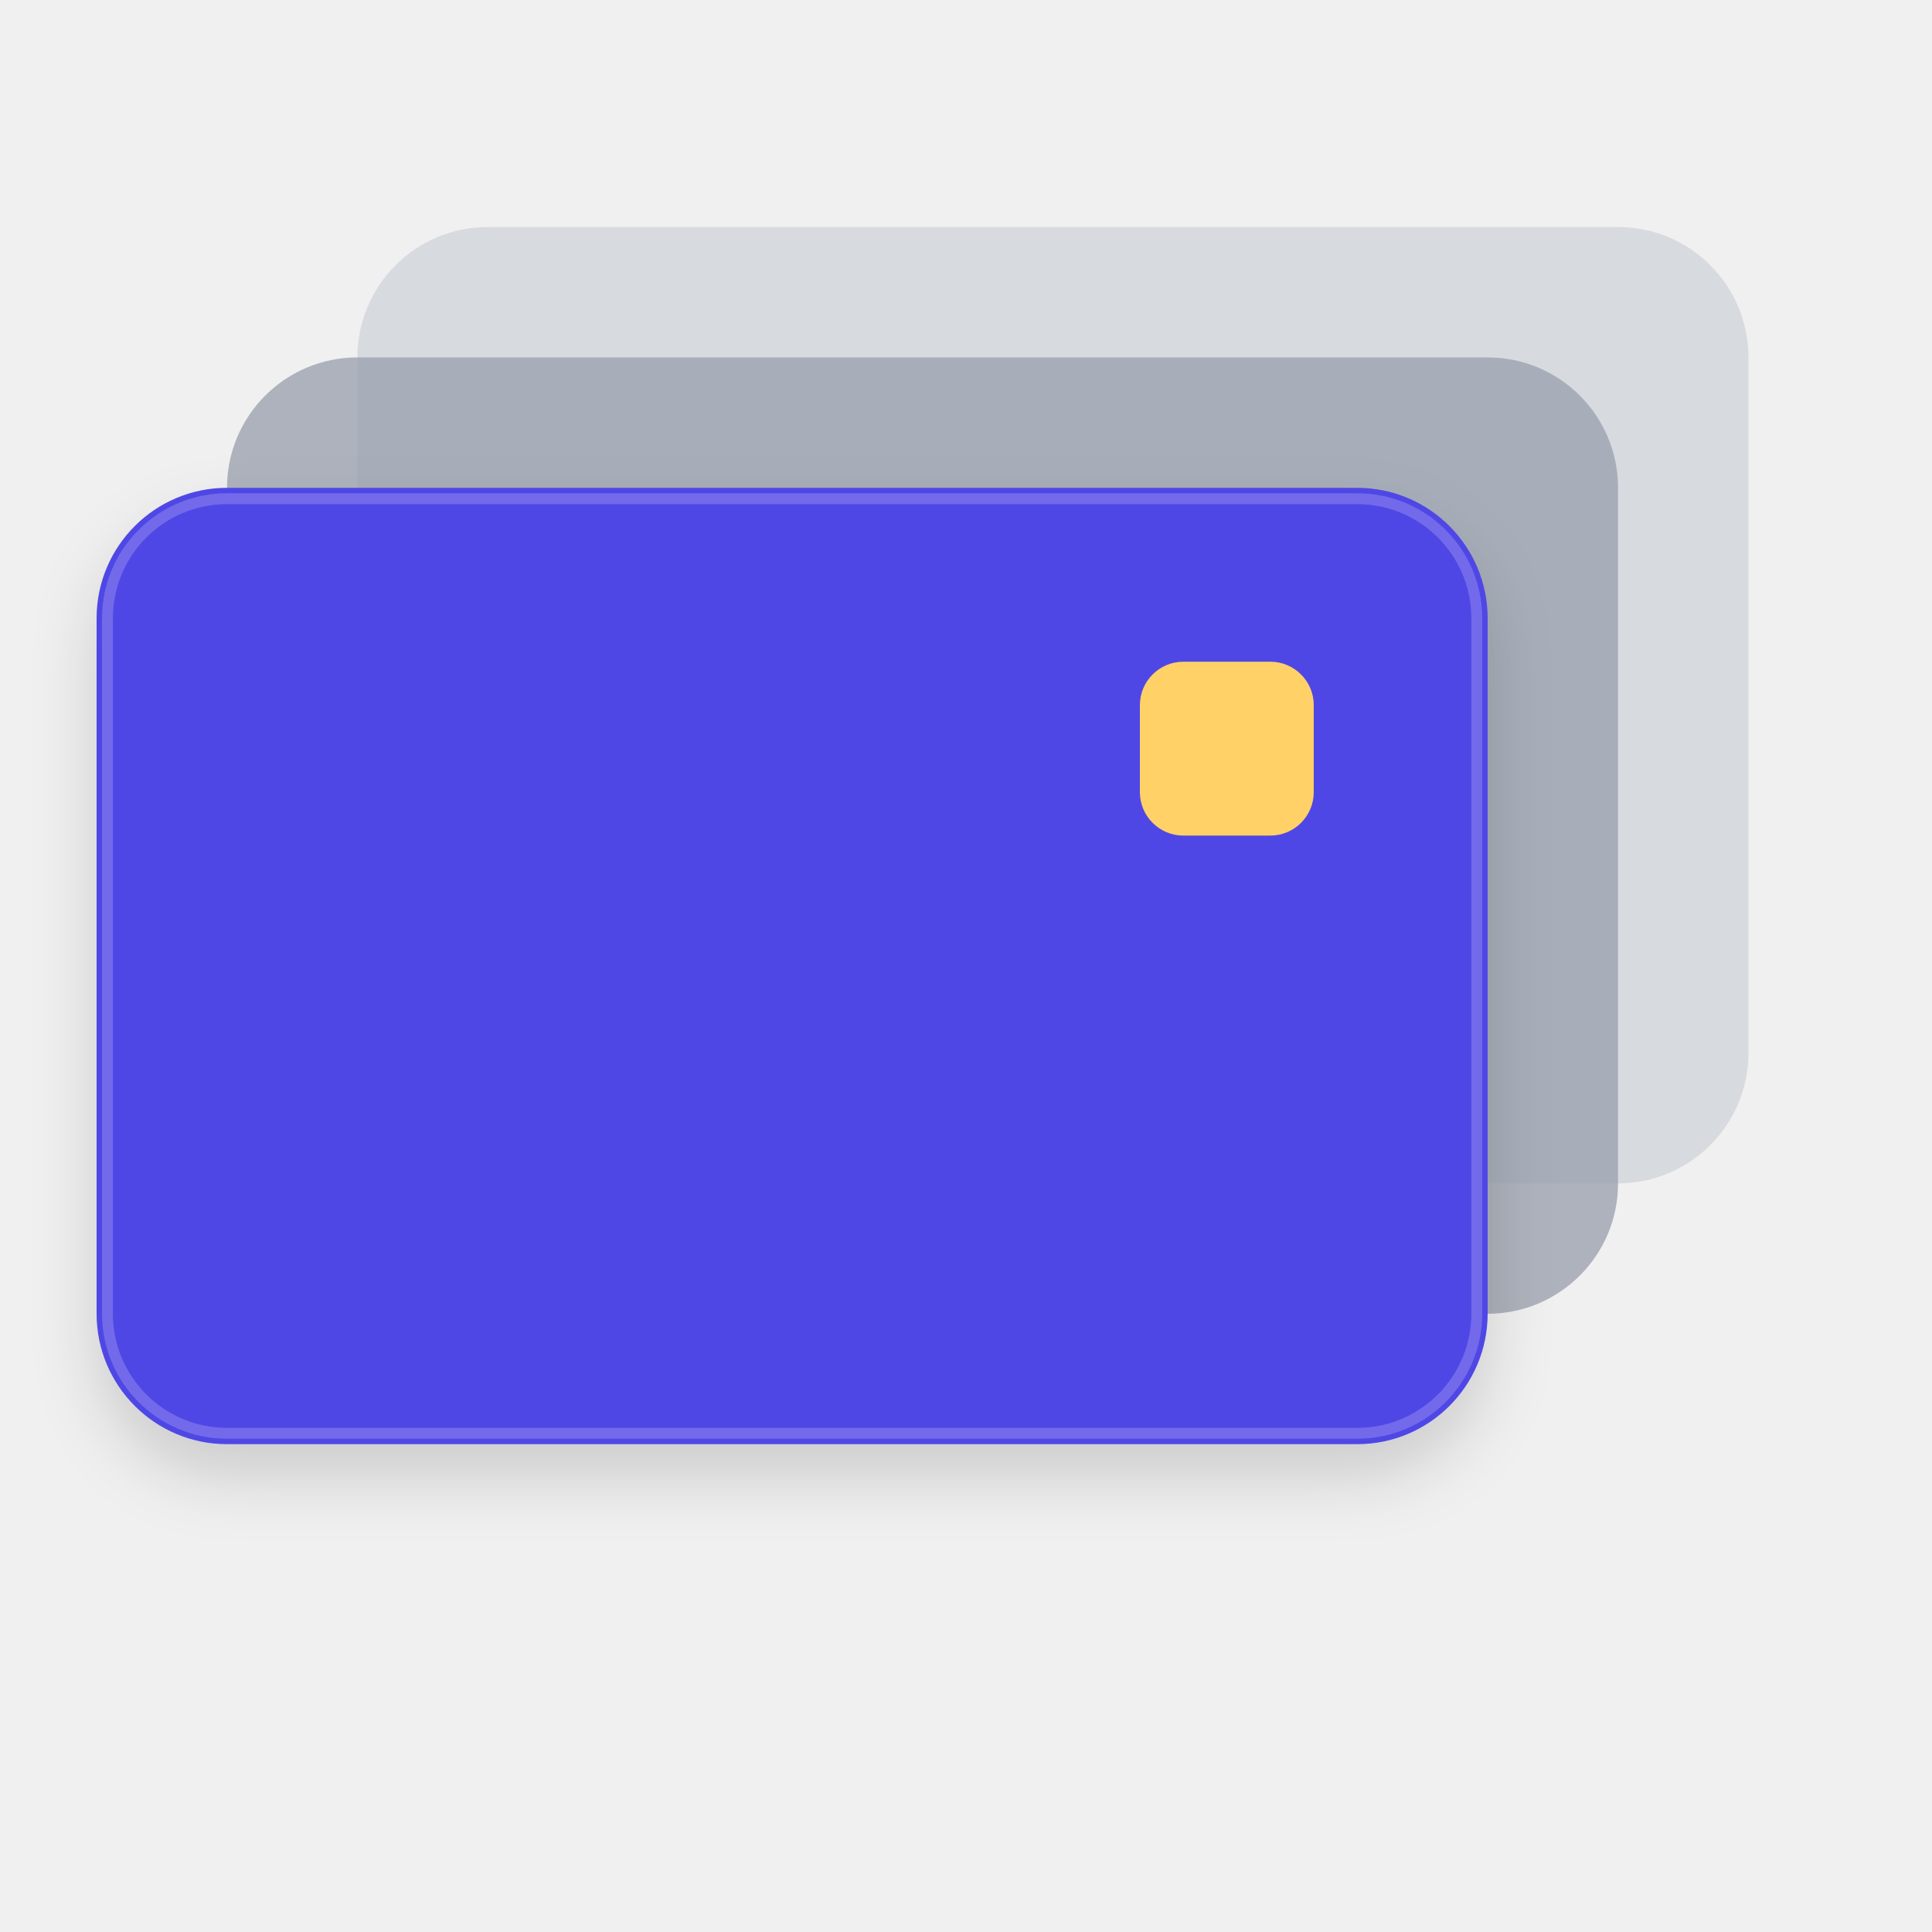
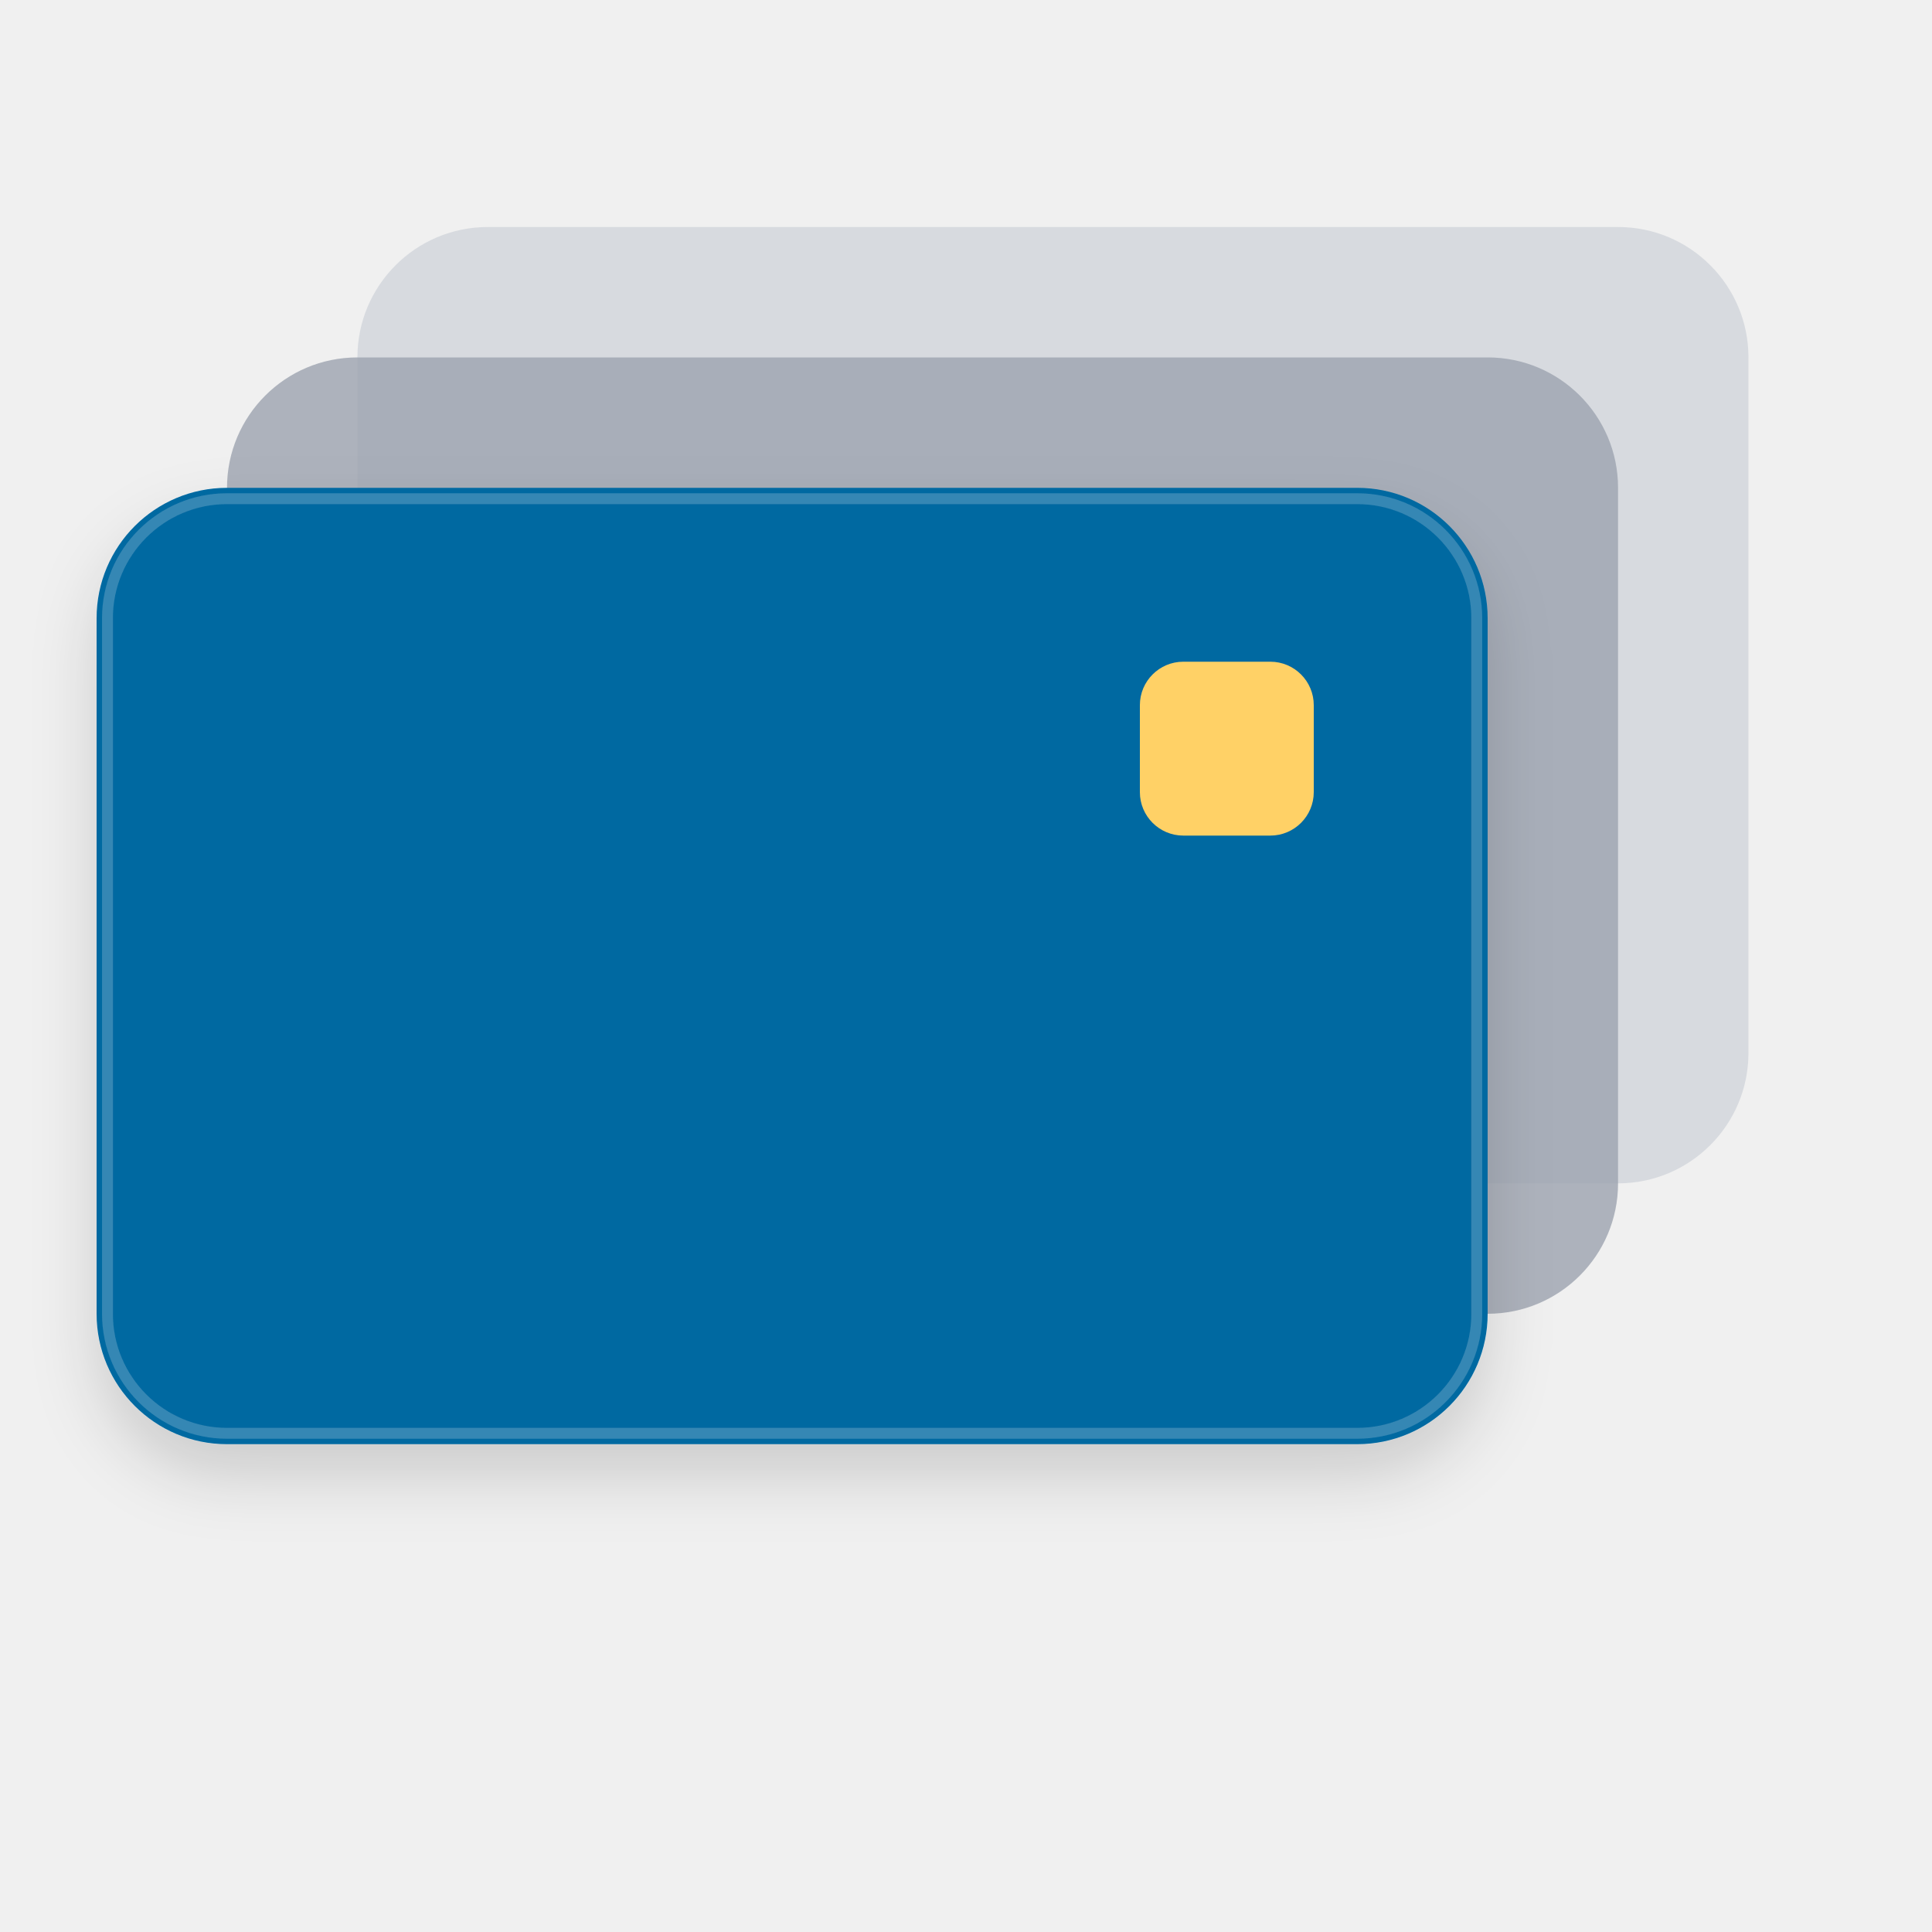
<svg xmlns="http://www.w3.org/2000/svg" width="512" height="512" viewBox="0 0 80 80" fill="none">
  <defs>
    <filter id="pwa-logo-shadow" x="-20%" y="-20%" width="140%" height="140%">
      <feGaussianBlur in="SourceAlpha" stdDeviation="1.5" />
      <feOffset dx="0" dy="1.5" result="offsetblur" />
      <feComponentTransfer>
        <feFuncA type="linear" slope="0.15" />
      </feComponentTransfer>
      <feMerge>
        <feMergeNode />
        <feMergeNode in="SourceGraphic" />
      </feMerge>
    </filter>
  </defs>
  <g transform="translate(4, 4) scale(0.9)">
    <rect x="12" y="6" width="64" height="44" rx="6" fill="#D1D5DB" opacity="0.8" />
    <rect x="6" y="12" width="64" height="44" rx="6" fill="#9CA3AF" opacity="0.8" />
    <g filter="url(#pwa-logo-shadow)">
-       <rect x="0" y="18" width="64" height="44" rx="6" fill="#4F46E5" />
+       <rect x="0" y="18" width="64" height="44" rx="6" fill="#0369A1" />
      <rect x="48" y="26" width="8" height="8" rx="2" fill="#FFD166" />
      <rect x="0.5" y="18.5" width="63" height="43" rx="5.5" stroke="white" stroke-width="0.5" opacity="0.2" />
    </g>
  </g>
</svg>
